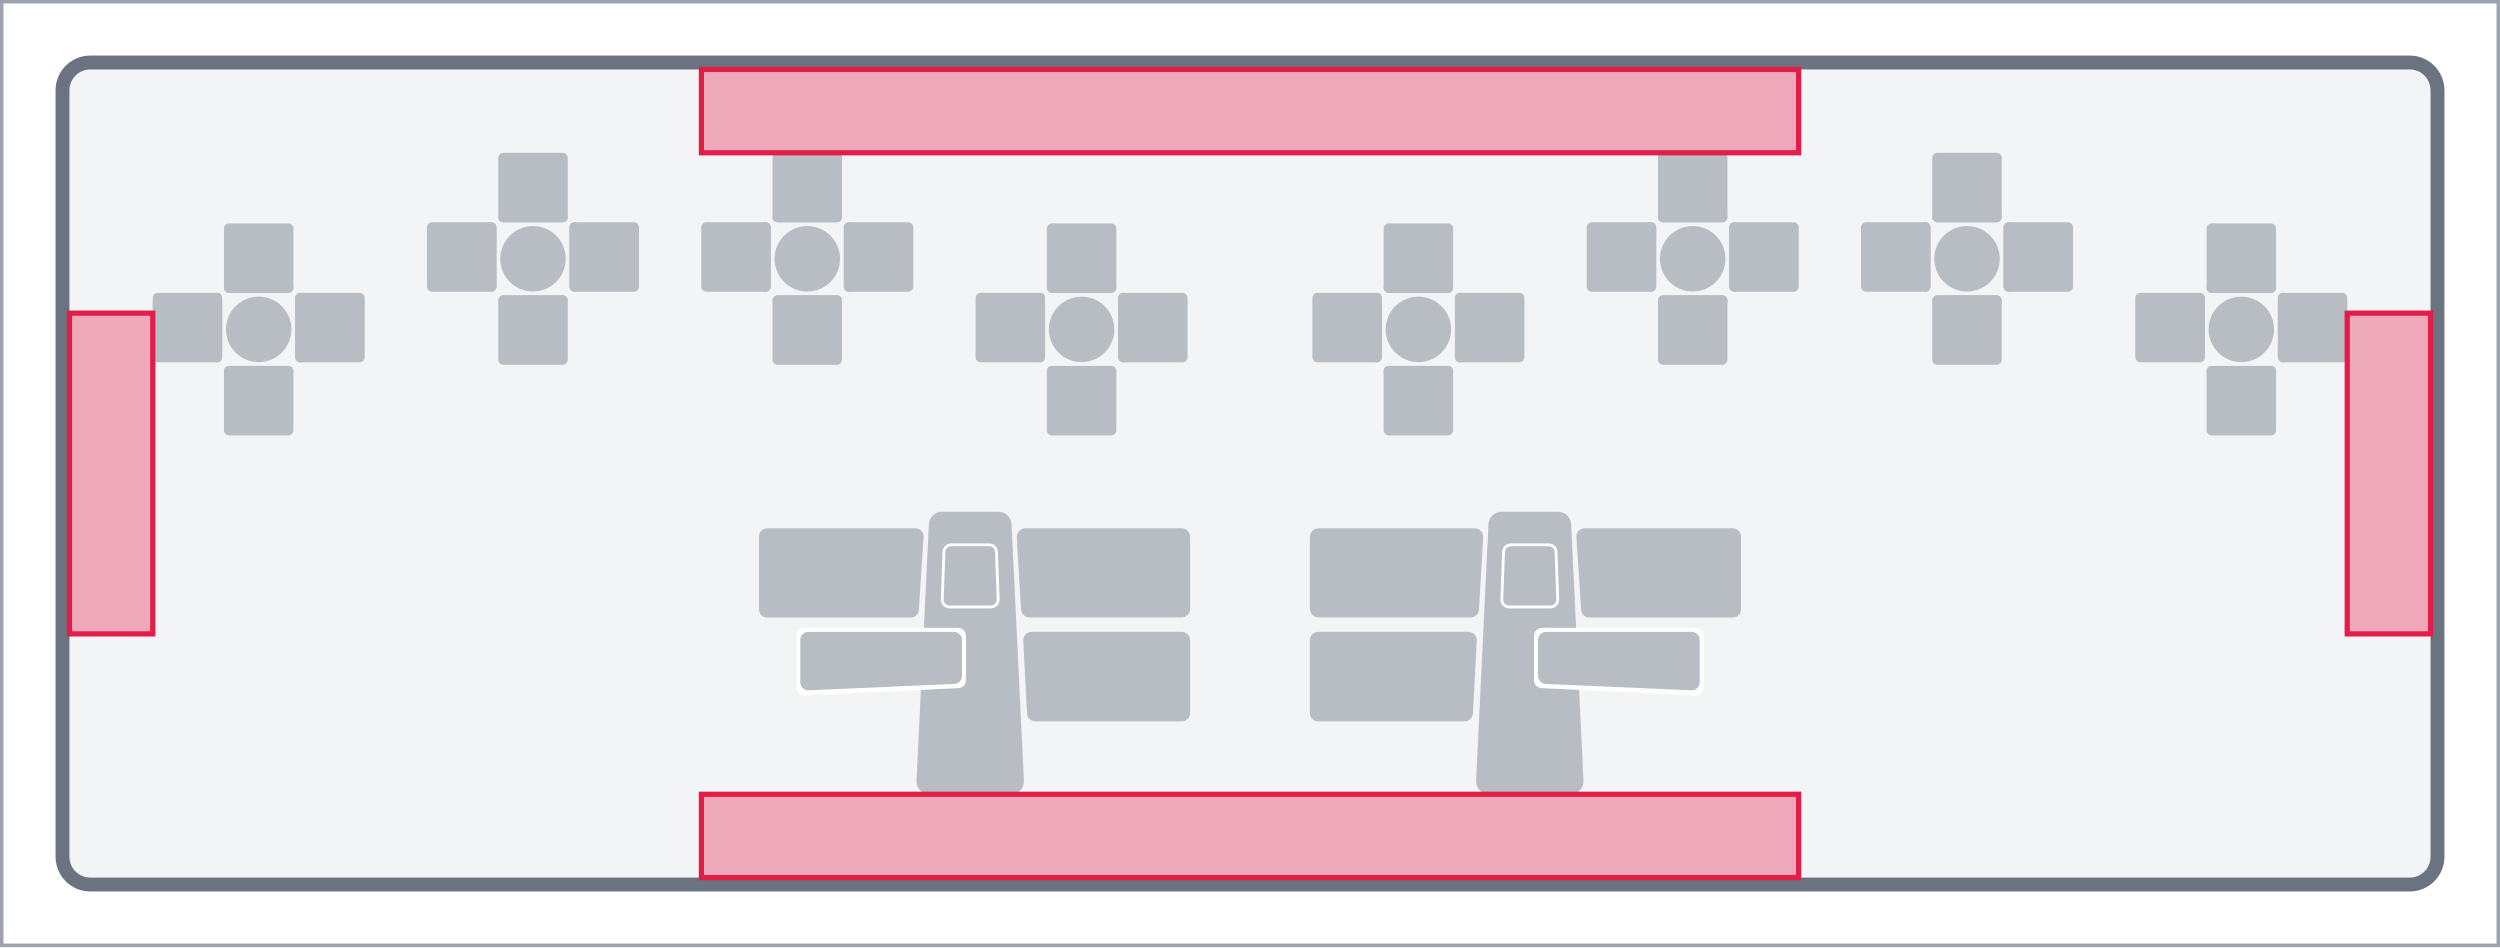
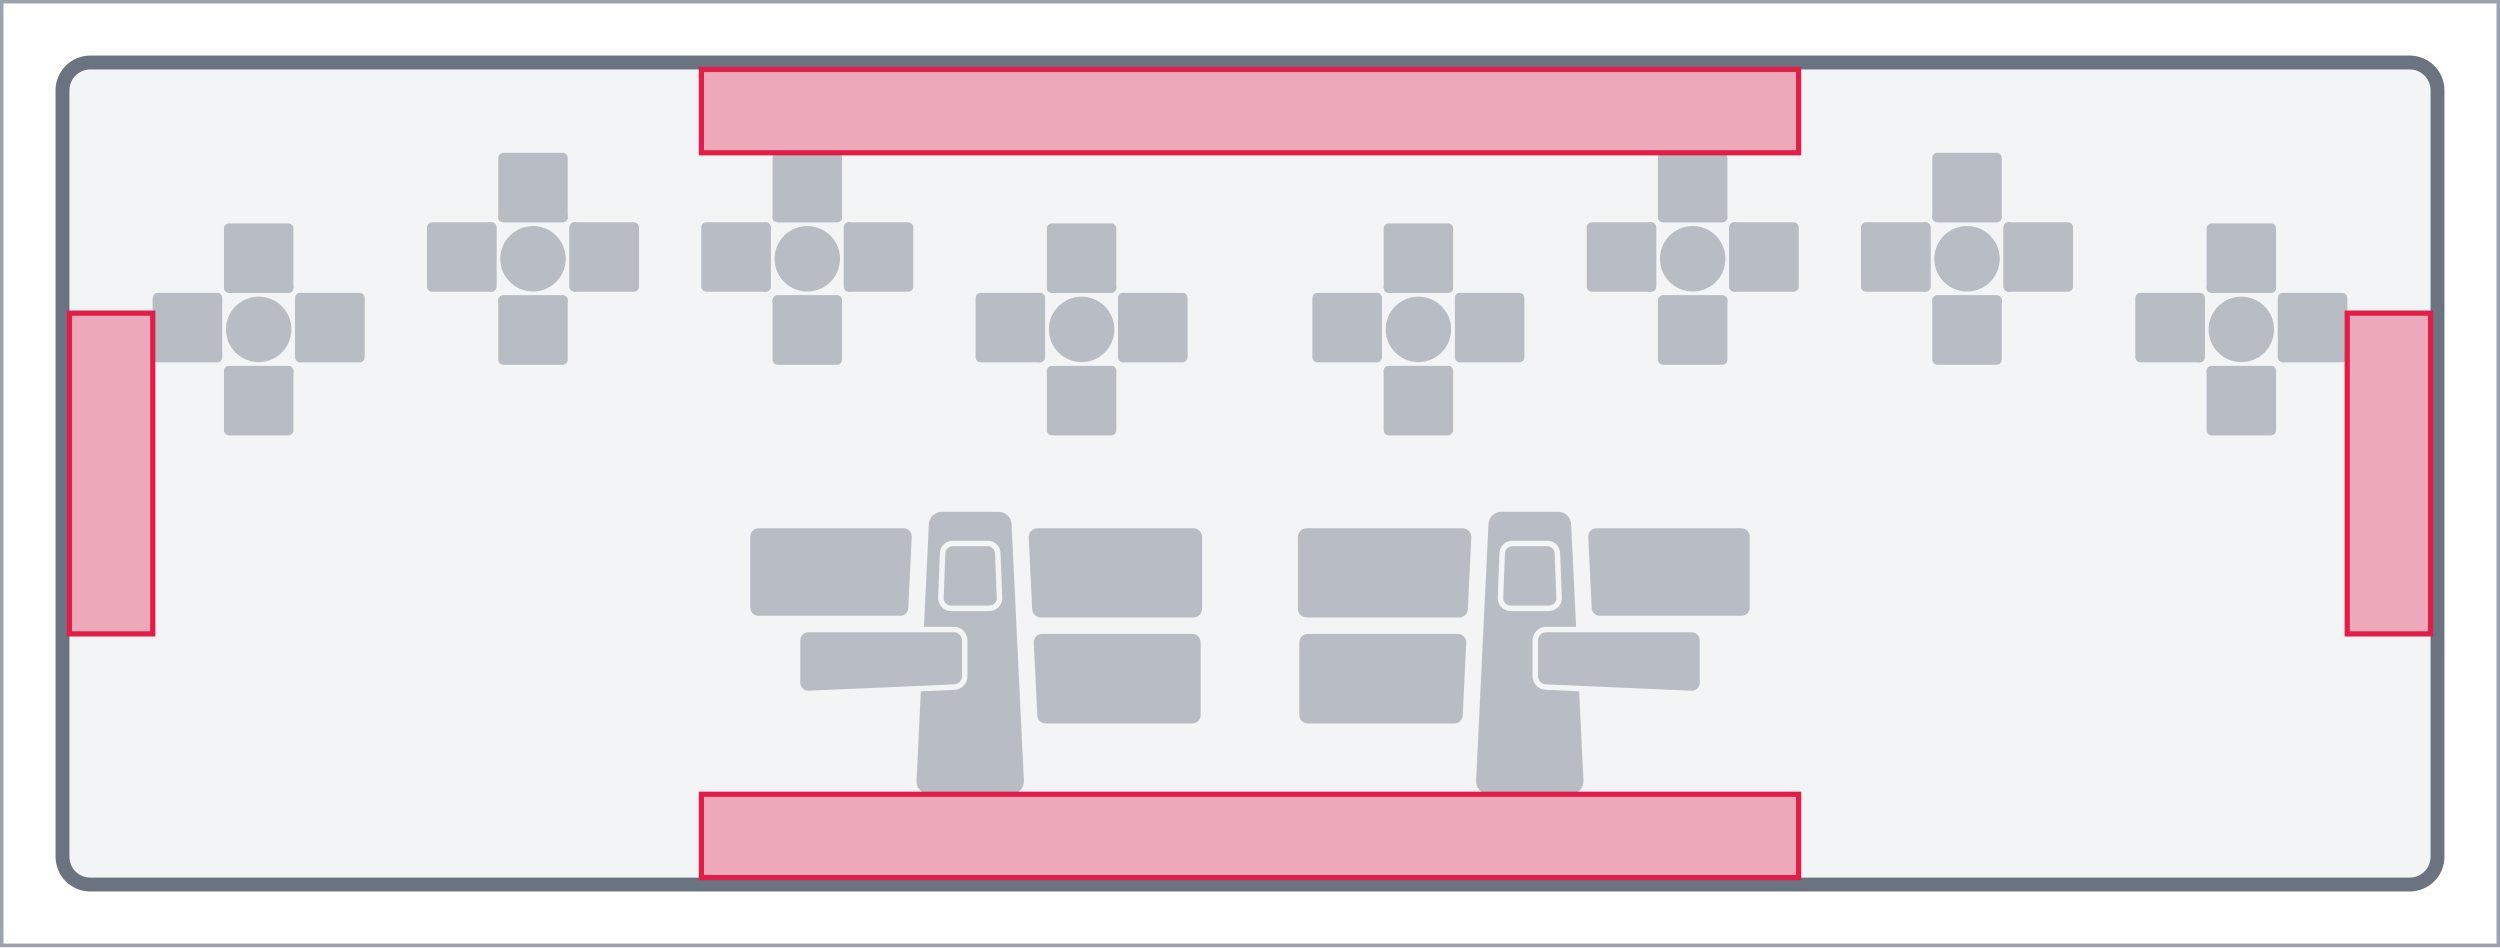
<svg xmlns="http://www.w3.org/2000/svg" width="720.0" height="272.748" viewBox="0 0 720.0 272.748">
  <defs>
</defs>
  <rect x="0.0" y="0.0" width="720.0" height="272.748" fill="#FFFFFF" stroke="none" />
  <rect x="18.0" y="18.0" width="684.0" height="236.748" rx="8.0" ry="8.0" fill="#F3F4F6" stroke="#6B7280" stroke-width="4.0" />
  <circle cx="311.5" cy="94.864" r="9.425" fill="#B8BCC3" />
  <rect x="301.496" y="64.333" width="20.008" height="20.008" rx="1.501" ry="1.501" fill="#B8BCC3" />
  <rect x="301.496" y="81.34" width="20.008" height="3.001" rx="1.501" ry="1.501" fill="#B8BCC3" />
  <rect x="322.022" y="84.341" width="20.008" height="20.008" rx="1.501" ry="1.501" fill="#B8BCC3" />
  <rect x="322.022" y="84.341" width="3.001" height="20.008" rx="1.501" ry="1.501" fill="#B8BCC3" />
  <rect x="301.496" y="105.386" width="20.008" height="20.008" rx="1.501" ry="1.501" fill="#B8BCC3" />
  <rect x="301.496" y="105.386" width="20.008" height="3.001" rx="1.501" ry="1.501" fill="#B8BCC3" />
  <rect x="280.969" y="84.341" width="20.008" height="20.008" rx="1.501" ry="1.501" fill="#B8BCC3" />
  <rect x="297.976" y="84.341" width="3.001" height="20.008" rx="1.501" ry="1.501" fill="#B8BCC3" />
  <circle cx="232.5" cy="74.53" r="9.425" fill="#B8BCC3" />
  <rect x="222.496" y="44.0" width="20.008" height="20.008" rx="1.501" ry="1.501" fill="#B8BCC3" />
  <rect x="222.496" y="61.007" width="20.008" height="3.001" rx="1.501" ry="1.501" fill="#B8BCC3" />
  <rect x="243.022" y="64.008" width="20.008" height="20.008" rx="1.501" ry="1.501" fill="#B8BCC3" />
  <rect x="243.022" y="64.008" width="3.001" height="20.008" rx="1.501" ry="1.501" fill="#B8BCC3" />
  <rect x="222.496" y="85.053" width="20.008" height="20.008" rx="1.501" ry="1.501" fill="#B8BCC3" />
  <rect x="222.496" y="85.053" width="20.008" height="3.001" rx="1.501" ry="1.501" fill="#B8BCC3" />
  <rect x="201.97" y="64.008" width="20.008" height="20.008" rx="1.501" ry="1.501" fill="#B8BCC3" />
  <rect x="218.976" y="64.008" width="3.001" height="20.008" rx="1.501" ry="1.501" fill="#B8BCC3" />
  <circle cx="153.5" cy="74.53" r="9.425" fill="#B8BCC3" />
  <rect x="143.496" y="44.0" width="20.008" height="20.008" rx="1.501" ry="1.501" fill="#B8BCC3" />
  <rect x="143.496" y="61.007" width="20.008" height="3.001" rx="1.501" ry="1.501" fill="#B8BCC3" />
  <rect x="164.022" y="64.008" width="20.008" height="20.008" rx="1.501" ry="1.501" fill="#B8BCC3" />
  <rect x="164.022" y="64.008" width="3.001" height="20.008" rx="1.501" ry="1.501" fill="#B8BCC3" />
  <rect x="143.496" y="85.053" width="20.008" height="20.008" rx="1.501" ry="1.501" fill="#B8BCC3" />
  <rect x="143.496" y="85.053" width="20.008" height="3.001" rx="1.501" ry="1.501" fill="#B8BCC3" />
  <rect x="122.969" y="64.008" width="20.008" height="20.008" rx="1.501" ry="1.501" fill="#B8BCC3" />
  <rect x="139.976" y="64.008" width="3.001" height="20.008" rx="1.501" ry="1.501" fill="#B8BCC3" />
  <circle cx="74.5" cy="94.864" r="9.425" fill="#B8BCC3" />
  <rect x="64.496" y="64.333" width="20.008" height="20.008" rx="1.501" ry="1.501" fill="#B8BCC3" />
  <rect x="64.496" y="81.34" width="20.008" height="3.001" rx="1.501" ry="1.501" fill="#B8BCC3" />
  <rect x="85.022" y="84.341" width="20.008" height="20.008" rx="1.501" ry="1.501" fill="#B8BCC3" />
  <rect x="85.022" y="84.341" width="3.001" height="20.008" rx="1.501" ry="1.501" fill="#B8BCC3" />
  <rect x="64.496" y="105.386" width="20.008" height="20.008" rx="1.501" ry="1.501" fill="#B8BCC3" />
  <rect x="64.496" y="105.386" width="20.008" height="3.001" rx="1.501" ry="1.501" fill="#B8BCC3" />
  <rect x="43.969" y="84.341" width="20.008" height="20.008" rx="1.501" ry="1.501" fill="#B8BCC3" />
  <rect x="60.976" y="84.341" width="3.001" height="20.008" rx="1.501" ry="1.501" fill="#B8BCC3" />
  <circle cx="408.5" cy="94.864" r="9.425" fill="#B8BCC3" />
  <rect x="398.496" y="64.333" width="20.008" height="20.008" rx="1.501" ry="1.501" fill="#B8BCC3" />
  <rect x="398.496" y="81.34" width="20.008" height="3.001" rx="1.501" ry="1.501" fill="#B8BCC3" />
  <rect x="419.022" y="84.341" width="20.008" height="20.008" rx="1.501" ry="1.501" fill="#B8BCC3" />
  <rect x="419.022" y="84.341" width="3.001" height="20.008" rx="1.501" ry="1.501" fill="#B8BCC3" />
  <rect x="398.496" y="105.386" width="20.008" height="20.008" rx="1.501" ry="1.501" fill="#B8BCC3" />
  <rect x="398.496" y="105.386" width="20.008" height="3.001" rx="1.501" ry="1.501" fill="#B8BCC3" />
  <rect x="377.969" y="84.341" width="20.008" height="20.008" rx="1.501" ry="1.501" fill="#B8BCC3" />
  <rect x="394.976" y="84.341" width="3.001" height="20.008" rx="1.501" ry="1.501" fill="#B8BCC3" />
  <circle cx="487.5" cy="74.53" r="9.425" fill="#B8BCC3" />
  <rect x="477.496" y="44.0" width="20.008" height="20.008" rx="1.501" ry="1.501" fill="#B8BCC3" />
  <rect x="477.496" y="61.007" width="20.008" height="3.001" rx="1.501" ry="1.501" fill="#B8BCC3" />
  <rect x="498.022" y="64.008" width="20.008" height="20.008" rx="1.501" ry="1.501" fill="#B8BCC3" />
  <rect x="498.022" y="64.008" width="3.001" height="20.008" rx="1.501" ry="1.501" fill="#B8BCC3" />
  <rect x="477.496" y="85.053" width="20.008" height="20.008" rx="1.501" ry="1.501" fill="#B8BCC3" />
  <rect x="477.496" y="85.053" width="20.008" height="3.001" rx="1.501" ry="1.501" fill="#B8BCC3" />
  <rect x="456.969" y="64.008" width="20.008" height="20.008" rx="1.501" ry="1.501" fill="#B8BCC3" />
  <rect x="473.976" y="64.008" width="3.001" height="20.008" rx="1.501" ry="1.501" fill="#B8BCC3" />
  <circle cx="566.5" cy="74.53" r="9.425" fill="#B8BCC3" />
  <rect x="556.496" y="44.0" width="20.008" height="20.008" rx="1.501" ry="1.501" fill="#B8BCC3" />
  <rect x="556.496" y="61.007" width="20.008" height="3.001" rx="1.501" ry="1.501" fill="#B8BCC3" />
  <rect x="577.023" y="64.008" width="20.008" height="20.008" rx="1.501" ry="1.501" fill="#B8BCC3" />
  <rect x="577.023" y="64.008" width="3.001" height="20.008" rx="1.501" ry="1.501" fill="#B8BCC3" />
  <rect x="556.496" y="85.053" width="20.008" height="20.008" rx="1.501" ry="1.501" fill="#B8BCC3" />
  <rect x="556.496" y="85.053" width="20.008" height="3.001" rx="1.501" ry="1.501" fill="#B8BCC3" />
  <rect x="535.97" y="64.008" width="20.008" height="20.008" rx="1.501" ry="1.501" fill="#B8BCC3" />
  <rect x="552.976" y="64.008" width="3.001" height="20.008" rx="1.501" ry="1.501" fill="#B8BCC3" />
  <circle cx="645.5" cy="94.864" r="9.425" fill="#B8BCC3" />
  <rect x="635.496" y="64.333" width="20.008" height="20.008" rx="1.501" ry="1.501" fill="#B8BCC3" />
  <rect x="635.496" y="81.34" width="20.008" height="3.001" rx="1.501" ry="1.501" fill="#B8BCC3" />
  <rect x="656.023" y="84.341" width="20.008" height="20.008" rx="1.501" ry="1.501" fill="#B8BCC3" />
  <rect x="656.023" y="84.341" width="3.001" height="20.008" rx="1.501" ry="1.501" fill="#B8BCC3" />
  <rect x="635.496" y="105.386" width="20.008" height="20.008" rx="1.501" ry="1.501" fill="#B8BCC3" />
  <rect x="635.496" y="105.386" width="20.008" height="3.001" rx="1.501" ry="1.501" fill="#B8BCC3" />
  <rect x="614.97" y="84.341" width="20.008" height="20.008" rx="1.501" ry="1.501" fill="#B8BCC3" />
  <rect x="631.976" y="84.341" width="3.001" height="20.008" rx="1.501" ry="1.501" fill="#B8BCC3" />
-   <path fill="#B8BCC3" d="M 267.506 151.145 A 3.755 3.755 0 0 1 271.441 147.394 L 287.399 147.394 A 3.755 3.755 0 0 1 291.334 151.145 L 294.885 224.998 A 3.755 3.755 0 0 1 291.31 228.748 L 267.53 228.748 A 3.755 3.755 0 0 1 263.955 224.998 Z" />
-   <path fill="#B8BCC3" d="M 218.592 154.528 A 2.378 2.378 0 0 1 220.97 152.15 L 263.775 152.15 A 2.378 2.378 0 0 1 265.999 154.523 L 264.642 175.486 A 2.378 2.378 0 0 1 262.11 177.859 L 220.97 177.859 A 2.378 2.378 0 0 1 218.592 175.481 Z" />
-   <path fill="#FFFFFF" d="M 229.318 183.144 A 2.328 2.328 0 0 1 231.646 180.816 L 275.878 180.816 A 2.328 2.328 0 0 1 278.206 183.144 L 278.206 195.743 A 2.328 2.328 0 0 1 275.881 198.183 L 231.644 200.312 A 2.328 2.328 0 0 1 229.318 198.096 Z" />
-   <path fill="#B8BCC3" d="M 230.482 184.308 A 2.328 2.328 0 0 1 232.81 181.98 L 274.714 181.98 A 2.328 2.328 0 0 1 277.042 184.308 L 277.042 194.551 A 2.328 2.328 0 0 1 274.716 196.981 L 232.808 198.809 A 2.328 2.328 0 0 1 230.482 196.583 Z" />
-   <path fill="#B8BCC3" d="M 292.833 154.649 A 2.503 2.503 0 0 1 295.19 152.15 L 340.248 152.15 A 2.503 2.503 0 0 1 342.751 154.654 L 342.751 175.321 A 2.503 2.503 0 0 1 340.248 177.824 L 296.692 177.824 A 2.503 2.503 0 0 1 294.043 175.325 Z" />
-   <path fill="#B8BCC3" d="M 294.69 184.386 A 2.409 2.409 0 0 1 296.974 181.98 L 340.342 181.98 A 2.409 2.409 0 0 1 342.751 184.39 L 342.751 205.339 A 2.409 2.409 0 0 1 340.342 207.748 L 298.323 207.748 A 2.409 2.409 0 0 1 295.788 205.342 Z" />
-   <path fill="#B8BCC3" stroke="#FFFFFF" stroke-width="0.814" d="M 271.859 159.02 A 2.115 2.115 0 0 1 274.051 156.906 L 284.789 156.906 A 2.115 2.115 0 0 1 286.981 159.02 L 287.479 172.691 A 2.115 2.115 0 0 1 285.44 174.804 L 273.4 174.804 A 2.115 2.115 0 0 1 271.361 172.691 Z" />
-   <path fill="#B8BCC3" d="M 428.666 151.145 A 3.755 3.755 0 0 1 432.601 147.394 L 448.559 147.394 A 3.755 3.755 0 0 1 452.494 151.145 L 456.045 224.998 A 3.755 3.755 0 0 1 452.47 228.748 L 428.69 228.748 A 3.755 3.755 0 0 1 425.115 224.998 Z" />
-   <path fill="#B8BCC3" d="M 454.001 154.523 A 2.378 2.378 0 0 1 456.225 152.15 L 499.03 152.15 A 2.378 2.378 0 0 1 501.408 154.528 L 501.408 175.481 A 2.378 2.378 0 0 1 499.03 177.859 L 457.89 177.859 A 2.378 2.378 0 0 1 455.358 175.486 Z" />
-   <path fill="#FFFFFF" d="M 441.794 183.144 A 2.328 2.328 0 0 1 444.122 180.816 L 488.354 180.816 A 2.328 2.328 0 0 1 490.682 183.144 L 490.682 198.096 A 2.328 2.328 0 0 1 488.356 200.312 L 444.119 198.183 A 2.328 2.328 0 0 1 441.794 195.743 Z" />
-   <path fill="#B8BCC3" d="M 442.958 184.308 A 2.328 2.328 0 0 1 445.286 181.98 L 487.19 181.98 A 2.328 2.328 0 0 1 489.518 184.308 L 489.518 196.583 A 2.328 2.328 0 0 1 487.192 198.809 L 445.284 196.981 A 2.328 2.328 0 0 1 442.958 194.551 Z" />
-   <path fill="#B8BCC3" d="M 377.249 154.654 A 2.503 2.503 0 0 1 379.752 152.15 L 424.81 152.15 A 2.503 2.503 0 0 1 427.167 154.649 L 425.957 175.325 A 2.503 2.503 0 0 1 423.308 177.824 L 379.752 177.824 A 2.503 2.503 0 0 1 377.249 175.321 Z" />
-   <path fill="#B8BCC3" d="M 377.249 184.39 A 2.409 2.409 0 0 1 379.658 181.98 L 423.026 181.98 A 2.409 2.409 0 0 1 425.31 184.386 L 424.212 205.342 A 2.409 2.409 0 0 1 421.677 207.748 L 379.658 207.748 A 2.409 2.409 0 0 1 377.249 205.339 Z" />
-   <path fill="#B8BCC3" stroke="#FFFFFF" stroke-width="0.814" d="M 433.019 159.02 A 2.115 2.115 0 0 1 435.211 156.906 L 445.949 156.906 A 2.115 2.115 0 0 1 448.141 159.02 L 448.639 172.691 A 2.115 2.115 0 0 1 446.6 174.804 L 434.56 174.804 A 2.115 2.115 0 0 1 432.521 172.691 Z" />
+   <path d="M267.506 151.145C267.506 150.118 267.927 149.135 268.67 148.427C269.414 147.718 270.415 147.345 271.441 147.394H287.399C288.425 147.345 289.426 147.718 290.17 148.427C290.913 149.135 291.334 150.118 291.334 151.145L294.885 224.998C294.885 227.001 293.312 228.652 291.31 228.748H267.53C265.529 228.652 263.955 227.001 263.955 224.998L265.2 199.099L274.718 198.684C275.785 198.684 276.806 198.248 277.545 197.477C278.283 196.705 278.674 195.666 278.627 194.6V184.424C278.627 182.263 276.875 180.511 274.714 180.511H266.094ZM270.675 159.426 270.185 172.285C270.185 174.274 271.758 175.907 273.745 175.983H285.095C287.082 175.907 288.655 174.274 288.655 172.285L288.165 159.426C288.165 158.42 287.755 157.457 287.031 156.76C286.306 156.062 285.329 155.69 284.323 155.728H274.517C273.512 155.69 272.534 156.062 271.809 156.76C271.085 157.457 270.675 158.42 270.675 159.426Z" fill="#B8BCC3" />
+   <path fill="#B8BCC3" d="M 216.095 154.48 A 2.33 2.33 0 0 1 218.425 152.15 L 260.366 152.15 A 2.33 2.33 0 0 1 262.584 154.478 L 261.597 175.013 A 2.33 2.33 0 0 1 259.155 177.34 L 218.425 177.34 A 2.33 2.33 0 0 1 216.095 175.01 Z" />
+   <path fill="#B8BCC3" d="M 230.482 184.424 A 2.328 2.328 0 0 1 232.81 182.096 L 274.714 182.096 A 2.328 2.328 0 0 1 277.042 184.424 L 277.042 194.667 A 2.328 2.328 0 0 1 274.716 197.097 L 232.808 198.926 A 2.328 2.328 0 0 1 230.482 196.699 Z" />
+   <path fill="#B8BCC3" d="M 296.264 154.651 A 2.503 2.503 0 0 1 298.647 152.15 L 343.705 152.15 A 2.503 2.503 0 0 1 346.208 154.654 L 346.208 175.321 A 2.503 2.503 0 0 1 343.705 177.824 L 299.882 177.824 A 2.503 2.503 0 0 1 297.258 175.324 Z" />
+   <path fill="#B8BCC3" d="M 297.723 184.987 A 2.409 2.409 0 0 1 300.016 182.58 L 343.384 182.58 A 2.409 2.409 0 0 1 345.794 184.99 L 345.794 205.939 A 2.409 2.409 0 0 1 343.384 208.349 L 301.255 208.349 A 2.409 2.409 0 0 1 298.73 205.942 Z" />
+   <path fill="#B8BCC3" d="M 272.262 159.427 A 2.115 2.115 0 0 1 274.457 157.313 L 284.383 157.313 A 2.115 2.115 0 0 1 286.578 159.427 L 287.068 172.284 A 2.115 2.115 0 0 1 285.033 174.398 L 273.807 174.398 A 2.115 2.115 0 0 1 271.772 172.284 Z" />
+   <path d="M428.666 151.145C428.666 150.118 429.087 149.135 429.83 148.427C430.574 147.718 431.575 147.345 432.601 147.394H448.559C449.585 147.345 450.586 147.718 451.33 148.427C452.073 149.135 452.494 150.118 452.494 151.145L453.906 180.511H445.286C443.125 180.511 441.373 182.263 441.373 184.424V194.6C441.326 195.666 441.717 196.705 442.455 197.477C443.194 198.248 444.215 198.684 445.282 198.684L454.8 199.099L456.045 224.998C456.045 227.001 454.471 228.652 452.47 228.748H428.69C426.688 228.652 425.115 227.001 425.115 224.998ZM431.835 159.426 431.345 172.285C431.345 174.274 432.918 175.907 434.905 175.983H446.255C448.242 175.907 449.815 174.274 449.815 172.285L449.325 159.426C449.325 158.42 448.915 157.457 448.191 156.76C447.466 156.062 446.488 155.69 445.483 155.728H435.677C434.671 155.69 433.694 156.062 432.969 156.76C432.245 157.457 431.835 158.42 431.835 159.426Z" fill="#B8BCC3" />
+   <path fill="#B8BCC3" d="M 457.416 154.478 A 2.33 2.33 0 0 1 459.634 152.15 L 501.575 152.15 A 2.33 2.33 0 0 1 503.905 154.48 L 503.905 175.01 A 2.33 2.33 0 0 1 501.575 177.34 L 460.845 177.34 A 2.33 2.33 0 0 1 458.403 175.013 Z" />
+   <path fill="#B8BCC3" d="M 442.958 184.424 A 2.328 2.328 0 0 1 445.286 182.096 L 487.19 182.096 A 2.328 2.328 0 0 1 489.518 184.424 L 489.518 196.699 A 2.328 2.328 0 0 1 487.192 198.926 L 445.284 197.097 A 2.328 2.328 0 0 1 442.958 194.667 Z" />
+   <path fill="#B8BCC3" d="M 373.792 154.654 A 2.503 2.503 0 0 1 376.295 152.15 L 421.353 152.15 A 2.503 2.503 0 0 1 423.736 154.651 L 422.742 175.324 A 2.503 2.503 0 0 1 420.118 177.824 L 376.295 177.824 A 2.503 2.503 0 0 1 373.792 175.321 Z" />
+   <path fill="#B8BCC3" d="M 374.206 184.99 A 2.409 2.409 0 0 1 376.616 182.58 L 419.984 182.58 A 2.409 2.409 0 0 1 422.277 184.987 L 421.27 205.942 A 2.409 2.409 0 0 1 418.745 208.349 L 376.616 208.349 A 2.409 2.409 0 0 1 374.206 205.939 Z" />
+   <path fill="#B8BCC3" d="M 433.422 159.427 A 2.115 2.115 0 0 1 435.617 157.313 L 445.543 157.313 A 2.115 2.115 0 0 1 447.738 159.427 L 448.228 172.284 A 2.115 2.115 0 0 1 446.193 174.398 L 434.967 174.398 A 2.115 2.115 0 0 1 432.932 172.284 Z" />
  <rect x="202.0" y="20.0" width="316.0" height="24.0" fill="#E11D48" fill-opacity="0.35" stroke="#E11D48" stroke-width="1.5" />
  <rect x="202.0" y="228.748" width="316.0" height="24.0" fill="#E11D48" fill-opacity="0.35" stroke="#E11D48" stroke-width="1.5" />
  <rect x="20.0" y="90.187" width="24.0" height="92.374" fill="#E11D48" fill-opacity="0.35" stroke="#E11D48" stroke-width="1.5" />
  <rect x="676.0" y="90.187" width="24.0" height="92.374" fill="#E11D48" fill-opacity="0.35" stroke="#E11D48" stroke-width="1.5" />
  <rect x="0.5" y="0.5" width="719.0" height="271.748" fill="none" stroke="#9CA3AF" stroke-width="1.0" />
</svg>
